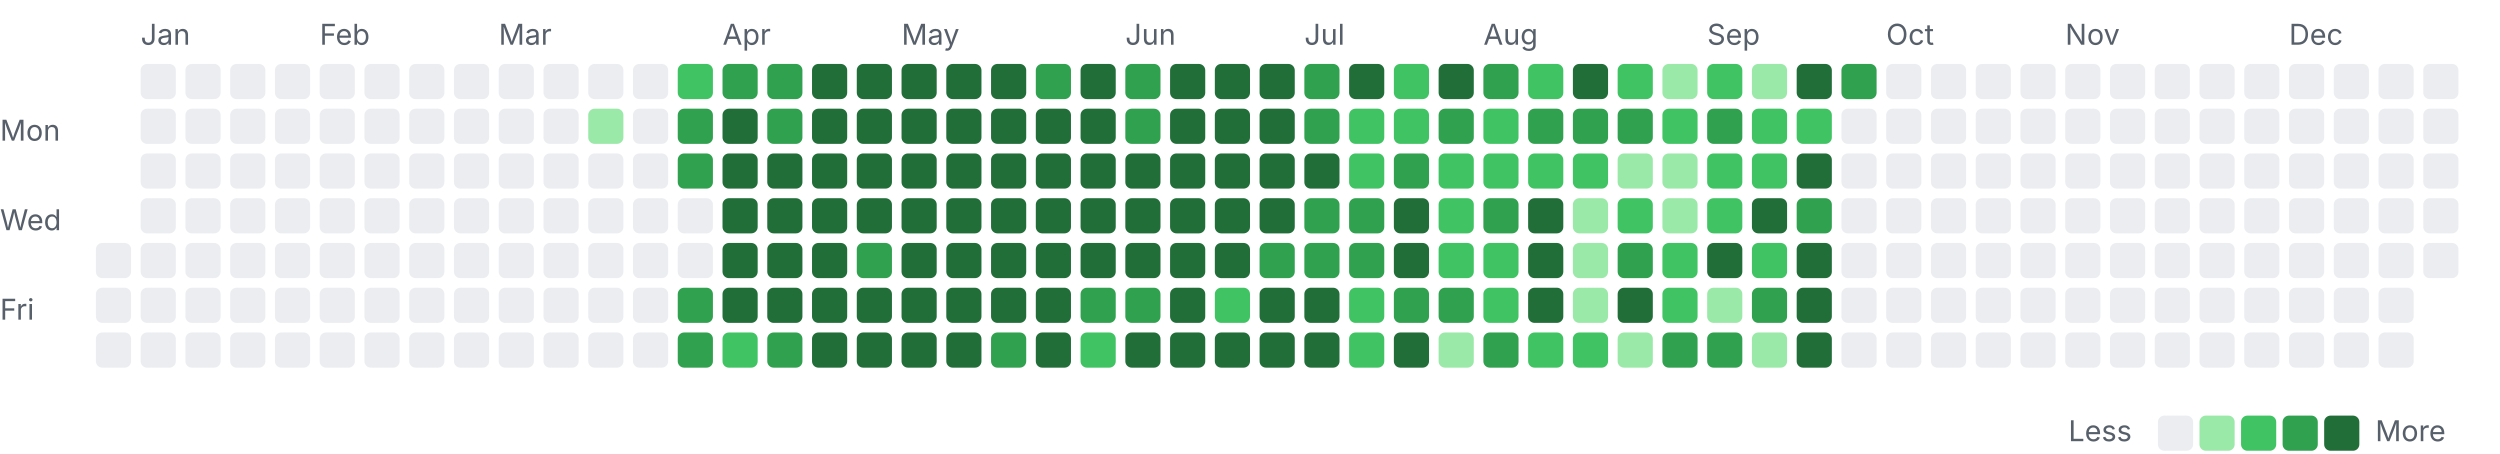
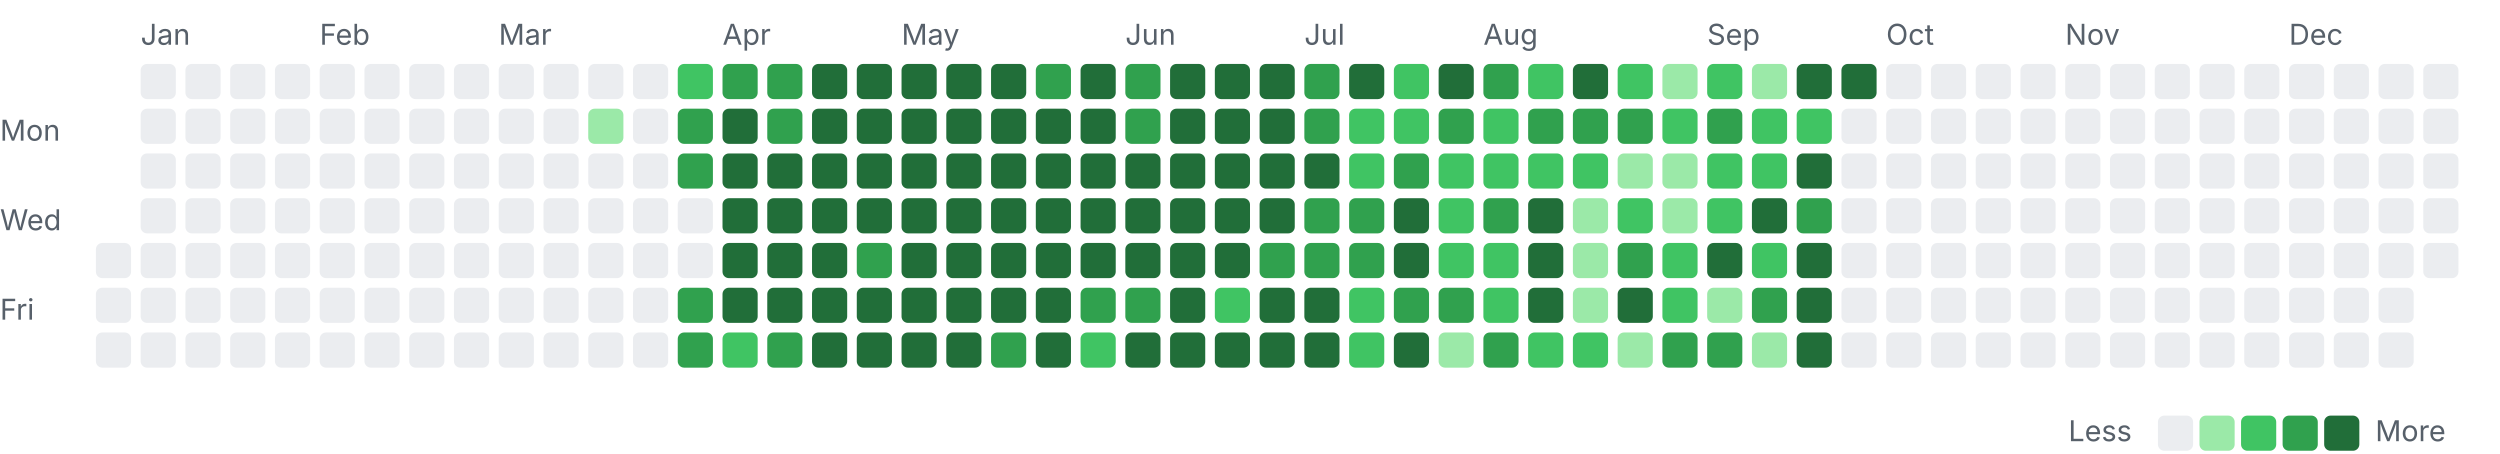
<svg xmlns="http://www.w3.org/2000/svg" width="782" height="142" viewBox="0 0 782 142">
  <style>.l0{fill:#ebedf0}.l1{fill:#9be9a8}.l2{fill:#40c463}.l3{fill:#30a14e}.l4{fill:#216e39} .lbl{fill:#57606a;font:9px -apple-system,Segoe UI,sans-serif}@media(prefers-color-scheme:dark){.l0{fill:#161b22}.l1{fill:#0e4429}.l2{fill:#006d32}.l3{fill:#26a641}.l4{fill:#39d353} .lbl{fill:#8b949e}}</style>
  <text class="lbl" x="44" y="14">Jan</text>
  <text class="lbl" x="100" y="14">Feb</text>
  <text class="lbl" x="156" y="14">Mar</text>
  <text class="lbl" x="226" y="14">Apr</text>
  <text class="lbl" x="282" y="14">May</text>
  <text class="lbl" x="352" y="14">Jun</text>
  <text class="lbl" x="408" y="14">Jul</text>
  <text class="lbl" x="464" y="14">Aug</text>
  <text class="lbl" x="534" y="14">Sep</text>
  <text class="lbl" x="590" y="14">Oct</text>
  <text class="lbl" x="646" y="14">Nov</text>
  <text class="lbl" x="716" y="14">Dec</text>
  <text class="lbl" x="0" y="44">Mon</text>
  <text class="lbl" x="0" y="72">Wed</text>
  <text class="lbl" x="0" y="100">Fri</text>
  <rect class="l0" x="30" y="76" width="11" height="11" rx="2" />
  <rect class="l0" x="30" y="90" width="11" height="11" rx="2" />
  <rect class="l0" x="30" y="104" width="11" height="11" rx="2" />
  <rect class="l0" x="44" y="20" width="11" height="11" rx="2" />
  <rect class="l0" x="44" y="34" width="11" height="11" rx="2" />
  <rect class="l0" x="44" y="48" width="11" height="11" rx="2" />
  <rect class="l0" x="44" y="62" width="11" height="11" rx="2" />
  <rect class="l0" x="44" y="76" width="11" height="11" rx="2" />
  <rect class="l0" x="44" y="90" width="11" height="11" rx="2" />
  <rect class="l0" x="44" y="104" width="11" height="11" rx="2" />
  <rect class="l0" x="58" y="20" width="11" height="11" rx="2" />
  <rect class="l0" x="58" y="34" width="11" height="11" rx="2" />
  <rect class="l0" x="58" y="48" width="11" height="11" rx="2" />
  <rect class="l0" x="58" y="62" width="11" height="11" rx="2" />
  <rect class="l0" x="58" y="76" width="11" height="11" rx="2" />
  <rect class="l0" x="58" y="90" width="11" height="11" rx="2" />
  <rect class="l0" x="58" y="104" width="11" height="11" rx="2" />
  <rect class="l0" x="72" y="20" width="11" height="11" rx="2" />
  <rect class="l0" x="72" y="34" width="11" height="11" rx="2" />
  <rect class="l0" x="72" y="48" width="11" height="11" rx="2" />
  <rect class="l0" x="72" y="62" width="11" height="11" rx="2" />
  <rect class="l0" x="72" y="76" width="11" height="11" rx="2" />
  <rect class="l0" x="72" y="90" width="11" height="11" rx="2" />
  <rect class="l0" x="72" y="104" width="11" height="11" rx="2" />
  <rect class="l0" x="86" y="20" width="11" height="11" rx="2" />
  <rect class="l0" x="86" y="34" width="11" height="11" rx="2" />
  <rect class="l0" x="86" y="48" width="11" height="11" rx="2" />
  <rect class="l0" x="86" y="62" width="11" height="11" rx="2" />
  <rect class="l0" x="86" y="76" width="11" height="11" rx="2" />
  <rect class="l0" x="86" y="90" width="11" height="11" rx="2" />
  <rect class="l0" x="86" y="104" width="11" height="11" rx="2" />
  <rect class="l0" x="100" y="20" width="11" height="11" rx="2" />
  <rect class="l0" x="100" y="34" width="11" height="11" rx="2" />
  <rect class="l0" x="100" y="48" width="11" height="11" rx="2" />
  <rect class="l0" x="100" y="62" width="11" height="11" rx="2" />
  <rect class="l0" x="100" y="76" width="11" height="11" rx="2" />
  <rect class="l0" x="100" y="90" width="11" height="11" rx="2" />
  <rect class="l0" x="100" y="104" width="11" height="11" rx="2" />
  <rect class="l0" x="114" y="20" width="11" height="11" rx="2" />
  <rect class="l0" x="114" y="34" width="11" height="11" rx="2" />
  <rect class="l0" x="114" y="48" width="11" height="11" rx="2" />
  <rect class="l0" x="114" y="62" width="11" height="11" rx="2" />
  <rect class="l0" x="114" y="76" width="11" height="11" rx="2" />
  <rect class="l0" x="114" y="90" width="11" height="11" rx="2" />
  <rect class="l0" x="114" y="104" width="11" height="11" rx="2" />
  <rect class="l0" x="128" y="20" width="11" height="11" rx="2" />
  <rect class="l0" x="128" y="34" width="11" height="11" rx="2" />
  <rect class="l0" x="128" y="48" width="11" height="11" rx="2" />
  <rect class="l0" x="128" y="62" width="11" height="11" rx="2" />
  <rect class="l0" x="128" y="76" width="11" height="11" rx="2" />
  <rect class="l0" x="128" y="90" width="11" height="11" rx="2" />
  <rect class="l0" x="128" y="104" width="11" height="11" rx="2" />
  <rect class="l0" x="142" y="20" width="11" height="11" rx="2" />
  <rect class="l0" x="142" y="34" width="11" height="11" rx="2" />
  <rect class="l0" x="142" y="48" width="11" height="11" rx="2" />
  <rect class="l0" x="142" y="62" width="11" height="11" rx="2" />
  <rect class="l0" x="142" y="76" width="11" height="11" rx="2" />
  <rect class="l0" x="142" y="90" width="11" height="11" rx="2" />
  <rect class="l0" x="142" y="104" width="11" height="11" rx="2" />
  <rect class="l0" x="156" y="20" width="11" height="11" rx="2" />
  <rect class="l0" x="156" y="34" width="11" height="11" rx="2" />
  <rect class="l0" x="156" y="48" width="11" height="11" rx="2" />
  <rect class="l0" x="156" y="62" width="11" height="11" rx="2" />
  <rect class="l0" x="156" y="76" width="11" height="11" rx="2" />
  <rect class="l0" x="156" y="90" width="11" height="11" rx="2" />
  <rect class="l0" x="156" y="104" width="11" height="11" rx="2" />
  <rect class="l0" x="170" y="20" width="11" height="11" rx="2" />
  <rect class="l0" x="170" y="34" width="11" height="11" rx="2" />
  <rect class="l0" x="170" y="48" width="11" height="11" rx="2" />
  <rect class="l0" x="170" y="62" width="11" height="11" rx="2" />
  <rect class="l0" x="170" y="76" width="11" height="11" rx="2" />
  <rect class="l0" x="170" y="90" width="11" height="11" rx="2" />
  <rect class="l0" x="170" y="104" width="11" height="11" rx="2" />
  <rect class="l0" x="184" y="20" width="11" height="11" rx="2" />
  <rect class="l1" x="184" y="34" width="11" height="11" rx="2" />
  <rect class="l0" x="184" y="48" width="11" height="11" rx="2" />
  <rect class="l0" x="184" y="62" width="11" height="11" rx="2" />
  <rect class="l0" x="184" y="76" width="11" height="11" rx="2" />
  <rect class="l0" x="184" y="90" width="11" height="11" rx="2" />
  <rect class="l0" x="184" y="104" width="11" height="11" rx="2" />
  <rect class="l0" x="198" y="20" width="11" height="11" rx="2" />
  <rect class="l0" x="198" y="34" width="11" height="11" rx="2" />
  <rect class="l0" x="198" y="48" width="11" height="11" rx="2" />
  <rect class="l0" x="198" y="62" width="11" height="11" rx="2" />
  <rect class="l0" x="198" y="76" width="11" height="11" rx="2" />
  <rect class="l0" x="198" y="90" width="11" height="11" rx="2" />
  <rect class="l0" x="198" y="104" width="11" height="11" rx="2" />
  <rect class="l2" x="212" y="20" width="11" height="11" rx="2" />
  <rect class="l3" x="212" y="34" width="11" height="11" rx="2" />
  <rect class="l3" x="212" y="48" width="11" height="11" rx="2" />
  <rect class="l0" x="212" y="62" width="11" height="11" rx="2" />
  <rect class="l0" x="212" y="76" width="11" height="11" rx="2" />
  <rect class="l3" x="212" y="90" width="11" height="11" rx="2" />
  <rect class="l3" x="212" y="104" width="11" height="11" rx="2" />
  <rect class="l3" x="226" y="20" width="11" height="11" rx="2" />
  <rect class="l4" x="226" y="34" width="11" height="11" rx="2" />
  <rect class="l4" x="226" y="48" width="11" height="11" rx="2" />
  <rect class="l4" x="226" y="62" width="11" height="11" rx="2" />
  <rect class="l4" x="226" y="76" width="11" height="11" rx="2" />
  <rect class="l4" x="226" y="90" width="11" height="11" rx="2" />
  <rect class="l2" x="226" y="104" width="11" height="11" rx="2" />
  <rect class="l3" x="240" y="20" width="11" height="11" rx="2" />
  <rect class="l3" x="240" y="34" width="11" height="11" rx="2" />
  <rect class="l4" x="240" y="48" width="11" height="11" rx="2" />
  <rect class="l4" x="240" y="62" width="11" height="11" rx="2" />
  <rect class="l4" x="240" y="76" width="11" height="11" rx="2" />
  <rect class="l4" x="240" y="90" width="11" height="11" rx="2" />
  <rect class="l3" x="240" y="104" width="11" height="11" rx="2" />
  <rect class="l4" x="254" y="20" width="11" height="11" rx="2" />
  <rect class="l4" x="254" y="34" width="11" height="11" rx="2" />
  <rect class="l4" x="254" y="48" width="11" height="11" rx="2" />
  <rect class="l4" x="254" y="62" width="11" height="11" rx="2" />
  <rect class="l4" x="254" y="76" width="11" height="11" rx="2" />
  <rect class="l4" x="254" y="90" width="11" height="11" rx="2" />
  <rect class="l4" x="254" y="104" width="11" height="11" rx="2" />
  <rect class="l4" x="268" y="20" width="11" height="11" rx="2" />
  <rect class="l4" x="268" y="34" width="11" height="11" rx="2" />
  <rect class="l4" x="268" y="48" width="11" height="11" rx="2" />
  <rect class="l4" x="268" y="62" width="11" height="11" rx="2" />
  <rect class="l3" x="268" y="76" width="11" height="11" rx="2" />
  <rect class="l4" x="268" y="90" width="11" height="11" rx="2" />
  <rect class="l4" x="268" y="104" width="11" height="11" rx="2" />
  <rect class="l4" x="282" y="20" width="11" height="11" rx="2" />
  <rect class="l4" x="282" y="34" width="11" height="11" rx="2" />
  <rect class="l4" x="282" y="48" width="11" height="11" rx="2" />
  <rect class="l4" x="282" y="62" width="11" height="11" rx="2" />
  <rect class="l4" x="282" y="76" width="11" height="11" rx="2" />
  <rect class="l4" x="282" y="90" width="11" height="11" rx="2" />
  <rect class="l4" x="282" y="104" width="11" height="11" rx="2" />
  <rect class="l4" x="296" y="20" width="11" height="11" rx="2" />
  <rect class="l4" x="296" y="34" width="11" height="11" rx="2" />
  <rect class="l4" x="296" y="48" width="11" height="11" rx="2" />
  <rect class="l4" x="296" y="62" width="11" height="11" rx="2" />
  <rect class="l4" x="296" y="76" width="11" height="11" rx="2" />
  <rect class="l4" x="296" y="90" width="11" height="11" rx="2" />
  <rect class="l4" x="296" y="104" width="11" height="11" rx="2" />
  <rect class="l4" x="310" y="20" width="11" height="11" rx="2" />
  <rect class="l4" x="310" y="34" width="11" height="11" rx="2" />
  <rect class="l4" x="310" y="48" width="11" height="11" rx="2" />
  <rect class="l4" x="310" y="62" width="11" height="11" rx="2" />
  <rect class="l4" x="310" y="76" width="11" height="11" rx="2" />
  <rect class="l4" x="310" y="90" width="11" height="11" rx="2" />
  <rect class="l3" x="310" y="104" width="11" height="11" rx="2" />
  <rect class="l3" x="324" y="20" width="11" height="11" rx="2" />
  <rect class="l4" x="324" y="34" width="11" height="11" rx="2" />
  <rect class="l4" x="324" y="48" width="11" height="11" rx="2" />
  <rect class="l4" x="324" y="62" width="11" height="11" rx="2" />
  <rect class="l4" x="324" y="76" width="11" height="11" rx="2" />
  <rect class="l4" x="324" y="90" width="11" height="11" rx="2" />
  <rect class="l4" x="324" y="104" width="11" height="11" rx="2" />
  <rect class="l4" x="338" y="20" width="11" height="11" rx="2" />
  <rect class="l4" x="338" y="34" width="11" height="11" rx="2" />
  <rect class="l4" x="338" y="48" width="11" height="11" rx="2" />
  <rect class="l4" x="338" y="62" width="11" height="11" rx="2" />
  <rect class="l4" x="338" y="76" width="11" height="11" rx="2" />
  <rect class="l3" x="338" y="90" width="11" height="11" rx="2" />
  <rect class="l2" x="338" y="104" width="11" height="11" rx="2" />
  <rect class="l3" x="352" y="20" width="11" height="11" rx="2" />
  <rect class="l3" x="352" y="34" width="11" height="11" rx="2" />
  <rect class="l4" x="352" y="48" width="11" height="11" rx="2" />
  <rect class="l4" x="352" y="62" width="11" height="11" rx="2" />
  <rect class="l4" x="352" y="76" width="11" height="11" rx="2" />
  <rect class="l3" x="352" y="90" width="11" height="11" rx="2" />
  <rect class="l4" x="352" y="104" width="11" height="11" rx="2" />
  <rect class="l4" x="366" y="20" width="11" height="11" rx="2" />
  <rect class="l4" x="366" y="34" width="11" height="11" rx="2" />
  <rect class="l4" x="366" y="48" width="11" height="11" rx="2" />
  <rect class="l4" x="366" y="62" width="11" height="11" rx="2" />
  <rect class="l4" x="366" y="76" width="11" height="11" rx="2" />
  <rect class="l4" x="366" y="90" width="11" height="11" rx="2" />
  <rect class="l4" x="366" y="104" width="11" height="11" rx="2" />
  <rect class="l4" x="380" y="20" width="11" height="11" rx="2" />
  <rect class="l4" x="380" y="34" width="11" height="11" rx="2" />
  <rect class="l4" x="380" y="48" width="11" height="11" rx="2" />
  <rect class="l4" x="380" y="62" width="11" height="11" rx="2" />
  <rect class="l4" x="380" y="76" width="11" height="11" rx="2" />
  <rect class="l2" x="380" y="90" width="11" height="11" rx="2" />
  <rect class="l4" x="380" y="104" width="11" height="11" rx="2" />
  <rect class="l4" x="394" y="20" width="11" height="11" rx="2" />
  <rect class="l4" x="394" y="34" width="11" height="11" rx="2" />
  <rect class="l4" x="394" y="48" width="11" height="11" rx="2" />
  <rect class="l4" x="394" y="62" width="11" height="11" rx="2" />
  <rect class="l3" x="394" y="76" width="11" height="11" rx="2" />
  <rect class="l4" x="394" y="90" width="11" height="11" rx="2" />
  <rect class="l4" x="394" y="104" width="11" height="11" rx="2" />
  <rect class="l3" x="408" y="20" width="11" height="11" rx="2" />
  <rect class="l3" x="408" y="34" width="11" height="11" rx="2" />
  <rect class="l4" x="408" y="48" width="11" height="11" rx="2" />
  <rect class="l3" x="408" y="62" width="11" height="11" rx="2" />
  <rect class="l3" x="408" y="76" width="11" height="11" rx="2" />
  <rect class="l4" x="408" y="90" width="11" height="11" rx="2" />
  <rect class="l4" x="408" y="104" width="11" height="11" rx="2" />
  <rect class="l4" x="422" y="20" width="11" height="11" rx="2" />
  <rect class="l2" x="422" y="34" width="11" height="11" rx="2" />
  <rect class="l2" x="422" y="48" width="11" height="11" rx="2" />
  <rect class="l3" x="422" y="62" width="11" height="11" rx="2" />
  <rect class="l3" x="422" y="76" width="11" height="11" rx="2" />
  <rect class="l2" x="422" y="90" width="11" height="11" rx="2" />
  <rect class="l2" x="422" y="104" width="11" height="11" rx="2" />
  <rect class="l2" x="436" y="20" width="11" height="11" rx="2" />
  <rect class="l2" x="436" y="34" width="11" height="11" rx="2" />
  <rect class="l3" x="436" y="48" width="11" height="11" rx="2" />
  <rect class="l4" x="436" y="62" width="11" height="11" rx="2" />
  <rect class="l4" x="436" y="76" width="11" height="11" rx="2" />
  <rect class="l3" x="436" y="90" width="11" height="11" rx="2" />
  <rect class="l4" x="436" y="104" width="11" height="11" rx="2" />
  <rect class="l4" x="450" y="20" width="11" height="11" rx="2" />
  <rect class="l3" x="450" y="34" width="11" height="11" rx="2" />
  <rect class="l2" x="450" y="48" width="11" height="11" rx="2" />
  <rect class="l2" x="450" y="62" width="11" height="11" rx="2" />
  <rect class="l2" x="450" y="76" width="11" height="11" rx="2" />
  <rect class="l3" x="450" y="90" width="11" height="11" rx="2" />
  <rect class="l1" x="450" y="104" width="11" height="11" rx="2" />
  <rect class="l3" x="464" y="20" width="11" height="11" rx="2" />
  <rect class="l2" x="464" y="34" width="11" height="11" rx="2" />
  <rect class="l2" x="464" y="48" width="11" height="11" rx="2" />
  <rect class="l3" x="464" y="62" width="11" height="11" rx="2" />
  <rect class="l2" x="464" y="76" width="11" height="11" rx="2" />
  <rect class="l2" x="464" y="90" width="11" height="11" rx="2" />
  <rect class="l3" x="464" y="104" width="11" height="11" rx="2" />
  <rect class="l2" x="478" y="20" width="11" height="11" rx="2" />
  <rect class="l3" x="478" y="34" width="11" height="11" rx="2" />
  <rect class="l2" x="478" y="48" width="11" height="11" rx="2" />
  <rect class="l4" x="478" y="62" width="11" height="11" rx="2" />
  <rect class="l4" x="478" y="76" width="11" height="11" rx="2" />
  <rect class="l4" x="478" y="90" width="11" height="11" rx="2" />
  <rect class="l2" x="478" y="104" width="11" height="11" rx="2" />
  <rect class="l4" x="492" y="20" width="11" height="11" rx="2" />
  <rect class="l3" x="492" y="34" width="11" height="11" rx="2" />
  <rect class="l2" x="492" y="48" width="11" height="11" rx="2" />
  <rect class="l1" x="492" y="62" width="11" height="11" rx="2" />
  <rect class="l1" x="492" y="76" width="11" height="11" rx="2" />
  <rect class="l1" x="492" y="90" width="11" height="11" rx="2" />
  <rect class="l2" x="492" y="104" width="11" height="11" rx="2" />
  <rect class="l2" x="506" y="20" width="11" height="11" rx="2" />
  <rect class="l3" x="506" y="34" width="11" height="11" rx="2" />
  <rect class="l1" x="506" y="48" width="11" height="11" rx="2" />
  <rect class="l2" x="506" y="62" width="11" height="11" rx="2" />
  <rect class="l3" x="506" y="76" width="11" height="11" rx="2" />
  <rect class="l4" x="506" y="90" width="11" height="11" rx="2" />
  <rect class="l1" x="506" y="104" width="11" height="11" rx="2" />
  <rect class="l1" x="520" y="20" width="11" height="11" rx="2" />
  <rect class="l2" x="520" y="34" width="11" height="11" rx="2" />
  <rect class="l1" x="520" y="48" width="11" height="11" rx="2" />
  <rect class="l1" x="520" y="62" width="11" height="11" rx="2" />
  <rect class="l2" x="520" y="76" width="11" height="11" rx="2" />
  <rect class="l2" x="520" y="90" width="11" height="11" rx="2" />
  <rect class="l3" x="520" y="104" width="11" height="11" rx="2" />
  <rect class="l2" x="534" y="20" width="11" height="11" rx="2" />
  <rect class="l3" x="534" y="34" width="11" height="11" rx="2" />
  <rect class="l2" x="534" y="48" width="11" height="11" rx="2" />
  <rect class="l2" x="534" y="62" width="11" height="11" rx="2" />
  <rect class="l4" x="534" y="76" width="11" height="11" rx="2" />
  <rect class="l1" x="534" y="90" width="11" height="11" rx="2" />
  <rect class="l3" x="534" y="104" width="11" height="11" rx="2" />
  <rect class="l1" x="548" y="20" width="11" height="11" rx="2" />
  <rect class="l2" x="548" y="34" width="11" height="11" rx="2" />
  <rect class="l2" x="548" y="48" width="11" height="11" rx="2" />
  <rect class="l4" x="548" y="62" width="11" height="11" rx="2" />
  <rect class="l2" x="548" y="76" width="11" height="11" rx="2" />
  <rect class="l3" x="548" y="90" width="11" height="11" rx="2" />
  <rect class="l1" x="548" y="104" width="11" height="11" rx="2" />
  <rect class="l4" x="562" y="20" width="11" height="11" rx="2" />
  <rect class="l2" x="562" y="34" width="11" height="11" rx="2" />
  <rect class="l4" x="562" y="48" width="11" height="11" rx="2" />
  <rect class="l3" x="562" y="62" width="11" height="11" rx="2" />
  <rect class="l4" x="562" y="76" width="11" height="11" rx="2" />
  <rect class="l4" x="562" y="90" width="11" height="11" rx="2" />
  <rect class="l4" x="562" y="104" width="11" height="11" rx="2" />
-   <rect class="l3" x="576" y="20" width="11" height="11" rx="2" />
+   <rect class="l4" x="576" y="20" width="11" height="11" rx="2" />
  <rect class="l0" x="576" y="34" width="11" height="11" rx="2" />
  <rect class="l0" x="576" y="48" width="11" height="11" rx="2" />
  <rect class="l0" x="576" y="62" width="11" height="11" rx="2" />
  <rect class="l0" x="576" y="76" width="11" height="11" rx="2" />
  <rect class="l0" x="576" y="90" width="11" height="11" rx="2" />
  <rect class="l0" x="576" y="104" width="11" height="11" rx="2" />
  <rect class="l0" x="590" y="20" width="11" height="11" rx="2" />
  <rect class="l0" x="590" y="34" width="11" height="11" rx="2" />
  <rect class="l0" x="590" y="48" width="11" height="11" rx="2" />
  <rect class="l0" x="590" y="62" width="11" height="11" rx="2" />
  <rect class="l0" x="590" y="76" width="11" height="11" rx="2" />
  <rect class="l0" x="590" y="90" width="11" height="11" rx="2" />
  <rect class="l0" x="590" y="104" width="11" height="11" rx="2" />
  <rect class="l0" x="604" y="20" width="11" height="11" rx="2" />
  <rect class="l0" x="604" y="34" width="11" height="11" rx="2" />
  <rect class="l0" x="604" y="48" width="11" height="11" rx="2" />
  <rect class="l0" x="604" y="62" width="11" height="11" rx="2" />
  <rect class="l0" x="604" y="76" width="11" height="11" rx="2" />
  <rect class="l0" x="604" y="90" width="11" height="11" rx="2" />
  <rect class="l0" x="604" y="104" width="11" height="11" rx="2" />
  <rect class="l0" x="618" y="20" width="11" height="11" rx="2" />
  <rect class="l0" x="618" y="34" width="11" height="11" rx="2" />
  <rect class="l0" x="618" y="48" width="11" height="11" rx="2" />
  <rect class="l0" x="618" y="62" width="11" height="11" rx="2" />
  <rect class="l0" x="618" y="76" width="11" height="11" rx="2" />
  <rect class="l0" x="618" y="90" width="11" height="11" rx="2" />
  <rect class="l0" x="618" y="104" width="11" height="11" rx="2" />
  <rect class="l0" x="632" y="20" width="11" height="11" rx="2" />
  <rect class="l0" x="632" y="34" width="11" height="11" rx="2" />
  <rect class="l0" x="632" y="48" width="11" height="11" rx="2" />
  <rect class="l0" x="632" y="62" width="11" height="11" rx="2" />
  <rect class="l0" x="632" y="76" width="11" height="11" rx="2" />
  <rect class="l0" x="632" y="90" width="11" height="11" rx="2" />
  <rect class="l0" x="632" y="104" width="11" height="11" rx="2" />
  <rect class="l0" x="646" y="20" width="11" height="11" rx="2" />
  <rect class="l0" x="646" y="34" width="11" height="11" rx="2" />
  <rect class="l0" x="646" y="48" width="11" height="11" rx="2" />
  <rect class="l0" x="646" y="62" width="11" height="11" rx="2" />
  <rect class="l0" x="646" y="76" width="11" height="11" rx="2" />
  <rect class="l0" x="646" y="90" width="11" height="11" rx="2" />
  <rect class="l0" x="646" y="104" width="11" height="11" rx="2" />
  <rect class="l0" x="660" y="20" width="11" height="11" rx="2" />
  <rect class="l0" x="660" y="34" width="11" height="11" rx="2" />
  <rect class="l0" x="660" y="48" width="11" height="11" rx="2" />
  <rect class="l0" x="660" y="62" width="11" height="11" rx="2" />
  <rect class="l0" x="660" y="76" width="11" height="11" rx="2" />
  <rect class="l0" x="660" y="90" width="11" height="11" rx="2" />
  <rect class="l0" x="660" y="104" width="11" height="11" rx="2" />
  <rect class="l0" x="674" y="20" width="11" height="11" rx="2" />
  <rect class="l0" x="674" y="34" width="11" height="11" rx="2" />
  <rect class="l0" x="674" y="48" width="11" height="11" rx="2" />
  <rect class="l0" x="674" y="62" width="11" height="11" rx="2" />
  <rect class="l0" x="674" y="76" width="11" height="11" rx="2" />
  <rect class="l0" x="674" y="90" width="11" height="11" rx="2" />
  <rect class="l0" x="674" y="104" width="11" height="11" rx="2" />
  <rect class="l0" x="688" y="20" width="11" height="11" rx="2" />
  <rect class="l0" x="688" y="34" width="11" height="11" rx="2" />
  <rect class="l0" x="688" y="48" width="11" height="11" rx="2" />
  <rect class="l0" x="688" y="62" width="11" height="11" rx="2" />
  <rect class="l0" x="688" y="76" width="11" height="11" rx="2" />
  <rect class="l0" x="688" y="90" width="11" height="11" rx="2" />
  <rect class="l0" x="688" y="104" width="11" height="11" rx="2" />
  <rect class="l0" x="702" y="20" width="11" height="11" rx="2" />
  <rect class="l0" x="702" y="34" width="11" height="11" rx="2" />
  <rect class="l0" x="702" y="48" width="11" height="11" rx="2" />
  <rect class="l0" x="702" y="62" width="11" height="11" rx="2" />
  <rect class="l0" x="702" y="76" width="11" height="11" rx="2" />
  <rect class="l0" x="702" y="90" width="11" height="11" rx="2" />
  <rect class="l0" x="702" y="104" width="11" height="11" rx="2" />
  <rect class="l0" x="716" y="20" width="11" height="11" rx="2" />
  <rect class="l0" x="716" y="34" width="11" height="11" rx="2" />
  <rect class="l0" x="716" y="48" width="11" height="11" rx="2" />
  <rect class="l0" x="716" y="62" width="11" height="11" rx="2" />
  <rect class="l0" x="716" y="76" width="11" height="11" rx="2" />
  <rect class="l0" x="716" y="90" width="11" height="11" rx="2" />
  <rect class="l0" x="716" y="104" width="11" height="11" rx="2" />
  <rect class="l0" x="730" y="20" width="11" height="11" rx="2" />
  <rect class="l0" x="730" y="34" width="11" height="11" rx="2" />
  <rect class="l0" x="730" y="48" width="11" height="11" rx="2" />
  <rect class="l0" x="730" y="62" width="11" height="11" rx="2" />
  <rect class="l0" x="730" y="76" width="11" height="11" rx="2" />
  <rect class="l0" x="730" y="90" width="11" height="11" rx="2" />
  <rect class="l0" x="730" y="104" width="11" height="11" rx="2" />
  <rect class="l0" x="744" y="20" width="11" height="11" rx="2" />
  <rect class="l0" x="744" y="34" width="11" height="11" rx="2" />
  <rect class="l0" x="744" y="48" width="11" height="11" rx="2" />
  <rect class="l0" x="744" y="62" width="11" height="11" rx="2" />
  <rect class="l0" x="744" y="76" width="11" height="11" rx="2" />
  <rect class="l0" x="744" y="90" width="11" height="11" rx="2" />
  <rect class="l0" x="744" y="104" width="11" height="11" rx="2" />
  <rect class="l0" x="758" y="20" width="11" height="11" rx="2" />
  <rect class="l0" x="758" y="34" width="11" height="11" rx="2" />
  <rect class="l0" x="758" y="48" width="11" height="11" rx="2" />
  <rect class="l0" x="758" y="62" width="11" height="11" rx="2" />
  <rect class="l0" x="758" y="76" width="11" height="11" rx="2" />
  <text class="lbl" x="647" y="138">Less</text>
  <rect class="l0" x="675" y="130" width="11" height="11" rx="2" />
  <rect class="l1" x="688" y="130" width="11" height="11" rx="2" />
  <rect class="l2" x="701" y="130" width="11" height="11" rx="2" />
  <rect class="l3" x="714" y="130" width="11" height="11" rx="2" />
  <rect class="l4" x="727" y="130" width="11" height="11" rx="2" />
  <text class="lbl" x="743" y="138">More</text>
</svg>
